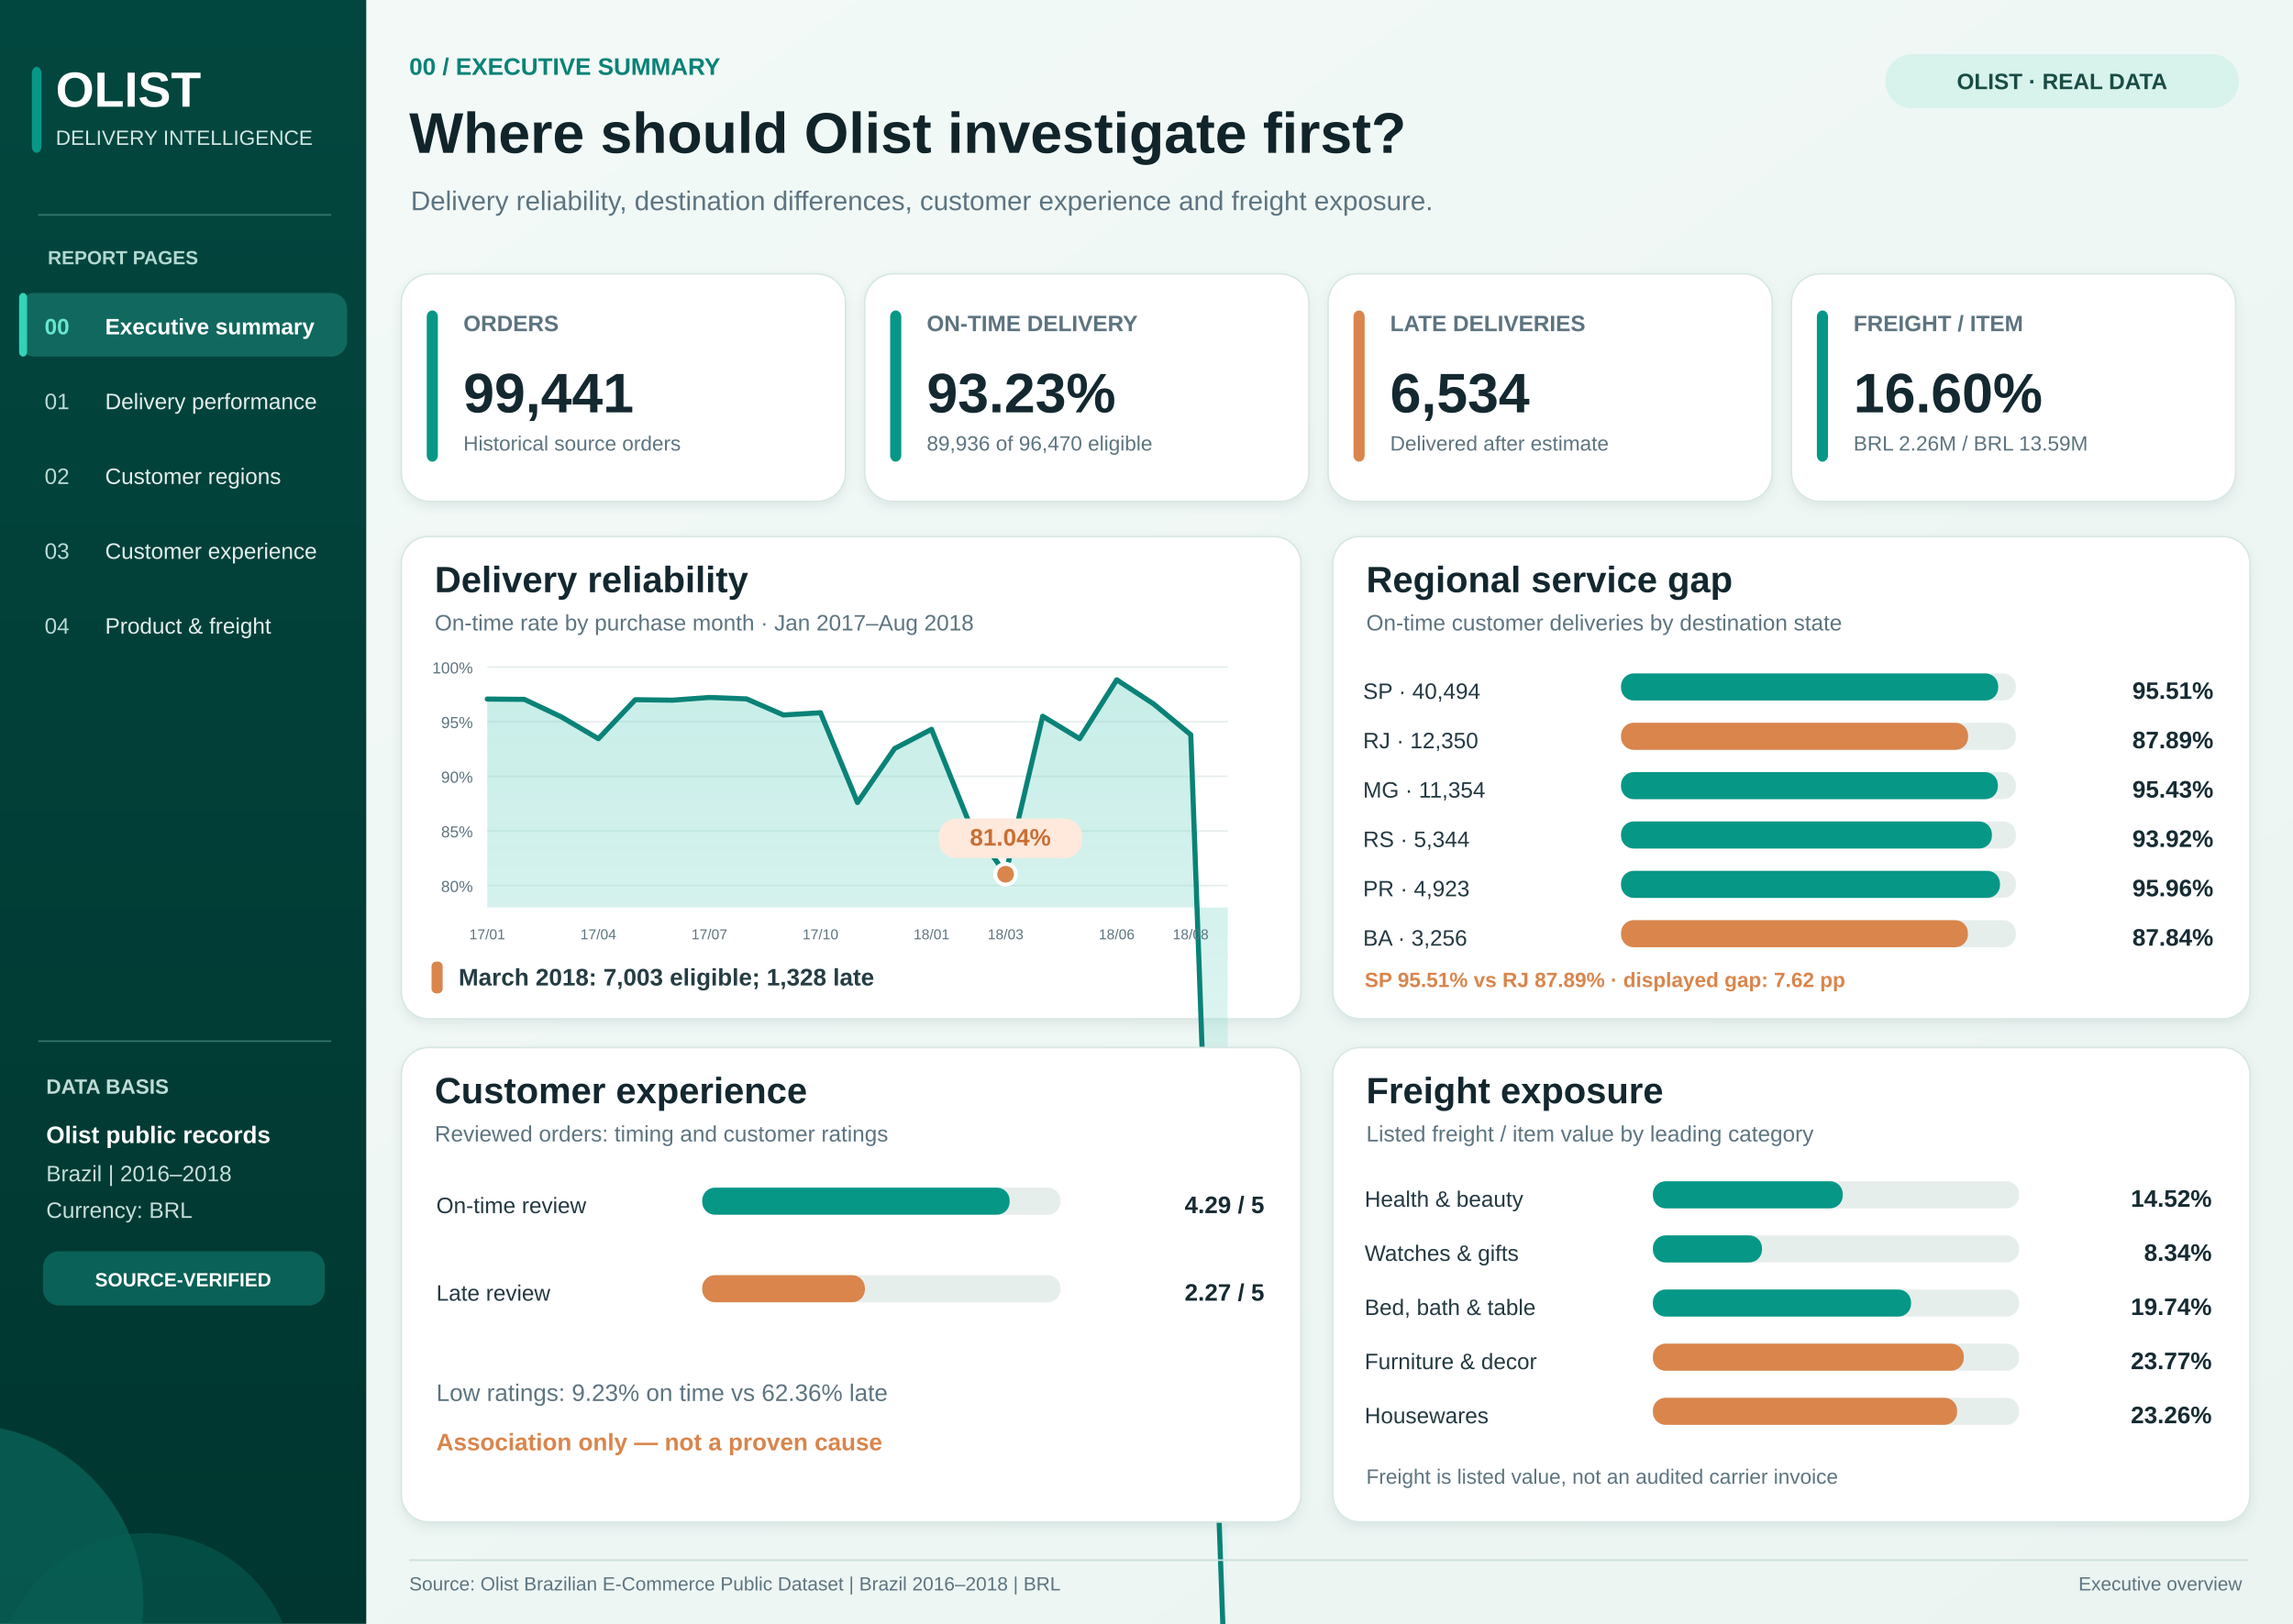
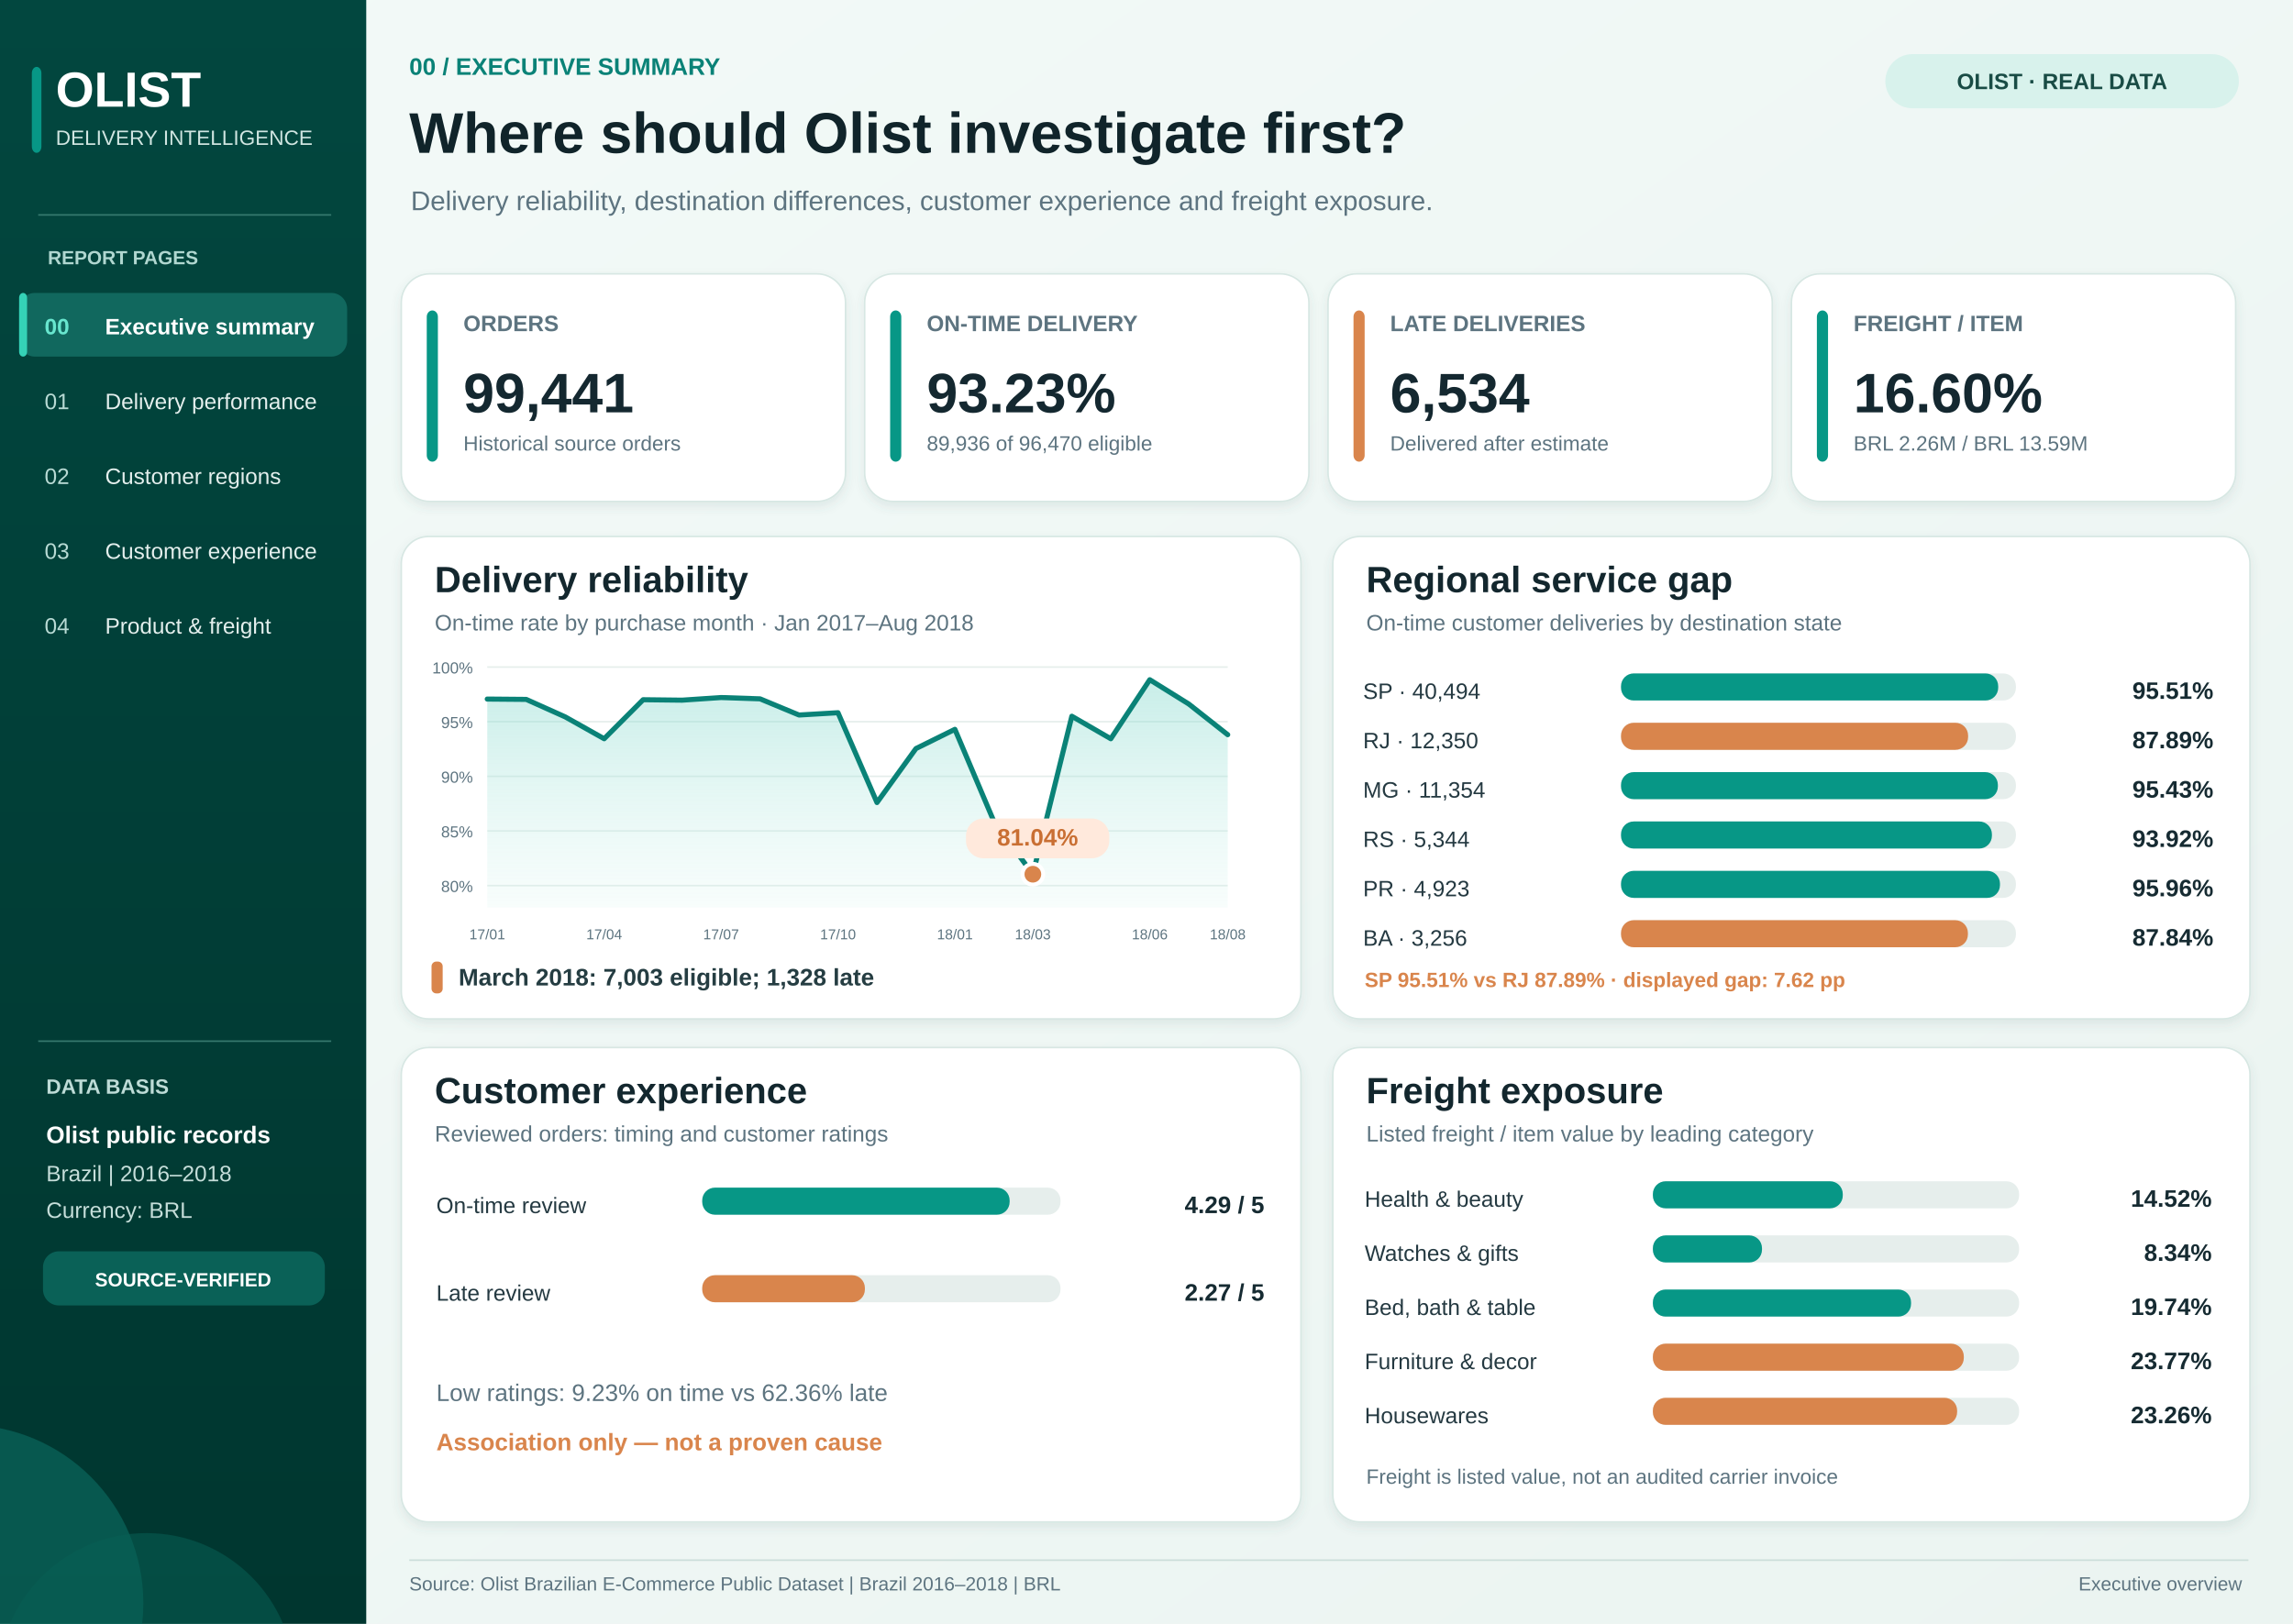
<svg xmlns="http://www.w3.org/2000/svg" width="1440" height="1020" viewBox="0 0 1440 1020" role="img" aria-label="Where should Olist investigate first? — historical Olist dashboard">
  <defs>
    <linearGradient id="bg" x1="0" y1="0" x2="1" y2="1">
      <stop offset="0%" stop-color="#F3FAF8" />
      <stop offset="100%" stop-color="#EBF4F1" />
    </linearGradient>
    <linearGradient id="side" x1="0" y1="0" x2="0" y2="1">
      <stop offset="0%" stop-color="#02473F" />
      <stop offset="100%" stop-color="#00362F" />
    </linearGradient>
    <linearGradient id="area" x1="0" y1="0" x2="0" y2="1">
      <stop offset="0%" stop-color="#7BD5C8" stop-opacity=".42" />
      <stop offset="100%" stop-color="#D5F4EE" stop-opacity=".18" />
    </linearGradient>
    <filter id="shadow" x="-6%" y="-7%" width="114%" height="121%">
      <feDropShadow dx="0" dy="3" stdDeviation="3" flood-color="#4B756D" flood-opacity=".11" />
    </filter>
+     <clipPath id="monthlyPlotClip">
+       <rect x="303" y="416" width="471" height="157" />
+     </clipPath>
  </defs>
  <g font-family="Arial,Helvetica,sans-serif">
    <rect x="0" y="0" width="1440" height="1020" rx="0" fill="url(#bg)" />
    <rect x="0" y="0" width="230" height="1020" rx="0" fill="url(#side)" />
    <circle cx="-22" cy="1007" r="112" fill="#0C7267" opacity=".55" />
    <circle cx="92" cy="1056" r="93" fill="#075E53" opacity=".55" />
    <rect x="20" y="42" width="6" height="54" rx="4" fill="#079786" />
    <text x="35" y="67" font-size="31" fill="#FFFFFF" font-weight="700" text-anchor="start">OLIST</text>
    <text x="35" y="91" font-size="13" fill="#D0E5E1" font-weight="400" text-anchor="start">DELIVERY INTELLIGENCE</text>
    <line x1="24" y1="135" x2="208" y2="135" stroke="#35796E" stroke-width="1" />
    <text x="30" y="166" font-size="12" fill="#B0D7D0" font-weight="700" text-anchor="start">REPORT PAGES</text>
    <rect x="12" y="184" width="206" height="40" rx="10" fill="#11685E" />
    <rect x="12" y="184" width="5" height="40" rx="3" fill="#35D2B7" />
    <text x="28" y="210" font-size="14" fill="#68E6CE" font-weight="700" text-anchor="start">00</text>
    <text x="66" y="210" font-size="14" fill="#FFFFFF" font-weight="700" text-anchor="start">Executive summary</text>
    <text x="28" y="257" font-size="14" fill="#B8DAD4" font-weight="400" text-anchor="start">01</text>
    <text x="66" y="257" font-size="14" fill="#E4EFED" font-weight="400" text-anchor="start">Delivery performance</text>
    <text x="28" y="304" font-size="14" fill="#B8DAD4" font-weight="400" text-anchor="start">02</text>
    <text x="66" y="304" font-size="14" fill="#E4EFED" font-weight="400" text-anchor="start">Customer regions</text>
    <text x="28" y="351" font-size="14" fill="#B8DAD4" font-weight="400" text-anchor="start">03</text>
    <text x="66" y="351" font-size="14" fill="#E4EFED" font-weight="400" text-anchor="start">Customer experience</text>
    <text x="28" y="398" font-size="14" fill="#B8DAD4" font-weight="400" text-anchor="start">04</text>
    <text x="66" y="398" font-size="14" fill="#E4EFED" font-weight="400" text-anchor="start">Product &amp; freight</text>
    <line x1="24" y1="654" x2="208" y2="654" stroke="#36776D" stroke-width="1" />
    <text x="29" y="687" font-size="13" fill="#BEDCD7" font-weight="700" text-anchor="start">DATA BASIS</text>
    <text x="29" y="718" font-size="15" fill="#FFFFFF" font-weight="600" text-anchor="start">Olist public records</text>
    <text x="29" y="742" font-size="14" fill="#C6DEDA" font-weight="400" text-anchor="start">Brazil | 2016–2018</text>
    <text x="29" y="765" font-size="14" fill="#C6DEDA" font-weight="400" text-anchor="start">Currency: BRL</text>
    <rect x="27" y="786" width="177" height="34" rx="10" fill="#0A6157" />
    <text x="115" y="808" font-size="12" fill="#FFFFFF" font-weight="700" text-anchor="middle">SOURCE-VERIFIED</text>
    <text x="257" y="47" font-size="15" fill="#0A8277" font-weight="700" text-anchor="start">00 / EXECUTIVE SUMMARY</text>
    <text x="257" y="96" font-size="36" fill="#10242A" font-weight="700" text-anchor="start">Where should Olist investigate first?</text>
    <text x="258" y="132" font-size="17" fill="#5D7480" font-weight="400" text-anchor="start">Delivery reliability, destination differences, customer experience and freight exposure.</text>
    <rect x="1184" y="34" width="222" height="34" rx="17" fill="#D8F2EC" />
    <text x="1295" y="56" font-size="14" fill="#194C45" font-weight="700" text-anchor="middle">OLIST · REAL DATA</text>
    <rect x="252" y="172" width="279" height="143" rx="18" fill="#FFFFFF" stroke="#D7E7E3" filter="url(#shadow)" />
    <rect x="268" y="195" width="7" height="95" rx="4" fill="#079786" />
    <text x="291" y="208" font-size="14" fill="#5D7480" font-weight="700" text-anchor="start">ORDERS</text>
    <text x="291" y="259" font-size="35" fill="#142830" font-weight="700" text-anchor="start">99,441</text>
    <text x="291" y="283" font-size="13" fill="#5D7480" font-weight="400" text-anchor="start">Historical source orders</text>
    <rect x="543" y="172" width="279" height="143" rx="18" fill="#FFFFFF" stroke="#D7E7E3" filter="url(#shadow)" />
    <rect x="559" y="195" width="7" height="95" rx="4" fill="#079786" />
    <text x="582" y="208" font-size="14" fill="#5D7480" font-weight="700" text-anchor="start">ON-TIME DELIVERY</text>
    <text x="582" y="259" font-size="35" fill="#142830" font-weight="700" text-anchor="start">93.23%</text>
    <text x="582" y="283" font-size="13" fill="#5D7480" font-weight="400" text-anchor="start">89,936 of 96,470 eligible</text>
    <rect x="834" y="172" width="279" height="143" rx="18" fill="#FFFFFF" stroke="#D7E7E3" filter="url(#shadow)" />
    <rect x="850" y="195" width="7" height="95" rx="4" fill="#D9854C" />
    <text x="873" y="208" font-size="14" fill="#5D7480" font-weight="700" text-anchor="start">LATE DELIVERIES</text>
    <text x="873" y="259" font-size="35" fill="#142830" font-weight="700" text-anchor="start">6,534</text>
    <text x="873" y="283" font-size="13" fill="#5D7480" font-weight="400" text-anchor="start">Delivered after estimate</text>
    <rect x="1125" y="172" width="279" height="143" rx="18" fill="#FFFFFF" stroke="#D7E7E3" filter="url(#shadow)" />
    <rect x="1141" y="195" width="7" height="95" rx="4" fill="#079786" />
    <text x="1164" y="208" font-size="14" fill="#5D7480" font-weight="700" text-anchor="start">FREIGHT / ITEM</text>
    <text x="1164" y="259" font-size="35" fill="#142830" font-weight="700" text-anchor="start">16.60%</text>
    <text x="1164" y="283" font-size="13" fill="#5D7480" font-weight="400" text-anchor="start">BRL 2.26M / BRL 13.59M</text>
    <rect x="252" y="337" width="565" height="303" rx="17" fill="#FFFFFF" stroke="#D7E7E3" filter="url(#shadow)" />
    <text x="273" y="372" font-size="23" fill="#13272E" font-weight="700" text-anchor="start">Delivery reliability</text>
    <text x="273" y="396" font-size="14" fill="#5D7480" font-weight="400" text-anchor="start">On-time rate by purchase month · Jan 2017–Aug 2018</text>
    <line x1="306" y1="556.273" x2="771" y2="556.273" stroke="#E5EEEB" stroke-width="1" />
    <text x="297" y="560.273" font-size="10" fill="#5D7480" font-weight="400" text-anchor="end">80%</text>
    <line x1="306" y1="521.955" x2="771" y2="521.955" stroke="#E5EEEB" stroke-width="1" />
    <text x="297" y="525.955" font-size="10" fill="#5D7480" font-weight="400" text-anchor="end">85%</text>
    <line x1="306" y1="487.636" x2="771" y2="487.636" stroke="#E5EEEB" stroke-width="1" />
    <text x="297" y="491.636" font-size="10" fill="#5D7480" font-weight="400" text-anchor="end">90%</text>
    <line x1="306" y1="453.318" x2="771" y2="453.318" stroke="#E5EEEB" stroke-width="1" />
    <text x="297" y="457.318" font-size="10" fill="#5D7480" font-weight="400" text-anchor="end">95%</text>
    <line x1="306" y1="419" x2="771" y2="419" stroke="#E5EEEB" stroke-width="1" />
    <text x="297" y="423" font-size="10" fill="#5D7480" font-weight="400" text-anchor="end">100%</text>
-     <polygon points="306,570 306.0,439.1 329.3,439.3 352.5,450.3 375.8,464.0 399.0,439.5 422.3,439.8 445.5,438.1 468.8,439.0 492.0,449.1 515.3,447.7 538.5,504.1 561.8,470.2 585.0,458.1 608.3,516.0 631.5,549.1 654.8,449.9 678.0,464.0 701.3,427.0 724.5,442.2 747.8,461.5 771.0,1105.4 771,570" fill="url(#area)" />
-     <polyline points="306.0,439.1 329.3,439.3 352.5,450.3 375.8,464.0 399.0,439.5 422.3,439.8 445.5,438.1 468.8,439.0 492.0,449.1 515.3,447.7 538.5,504.1 561.8,470.2 585.0,458.1 608.3,516.0 631.5,549.1 654.8,449.9 678.0,464.0 701.3,427.0 724.5,442.2 747.8,461.5 771.0,1105.4" fill="none" stroke="#0A8277" stroke-width="3.2" stroke-linecap="round" stroke-linejoin="round" />
+     <polygon points="306,570 306,439.11 330.47,439.32 354.95,450.3 379.42,464.03 403.89,439.52 428.37,439.8 452.84,438.15 477.32,438.97 501.79,449.13 526.26,447.69 550.74,504.11 575.21,470.2 599.68,458.12 624.16,515.98 648.63,549.13 673.11,449.89 697.58,464.03 722.05,426.96 746.53,442.2 771,461.49 771,570" fill="url(#area)" clip-path="url(#monthlyPlotClip)" />
+     <polyline points="306,439.11 330.47,439.32 354.95,450.3 379.42,464.03 403.89,439.52 428.37,439.8 452.84,438.15 477.32,438.97 501.79,449.13 526.26,447.69 550.74,504.11 575.21,470.2 599.68,458.12 624.16,515.98 648.63,549.13 673.11,449.89 697.58,464.03 722.05,426.96 746.53,442.2 771,461.49" fill="none" stroke="#0A8277" stroke-width="3.2" stroke-linecap="round" stroke-linejoin="round" clip-path="url(#monthlyPlotClip)" />
    <text x="306" y="590" font-size="9" fill="#5D7480" font-weight="400" text-anchor="middle">17/01</text>
-     <text x="375.75" y="590" font-size="9" fill="#5D7480" font-weight="400" text-anchor="middle">17/04</text>
-     <text x="445.5" y="590" font-size="9" fill="#5D7480" font-weight="400" text-anchor="middle">17/07</text>
-     <text x="515.25" y="590" font-size="9" fill="#5D7480" font-weight="400" text-anchor="middle">17/10</text>
-     <text x="585" y="590" font-size="9" fill="#5D7480" font-weight="400" text-anchor="middle">18/01</text>
-     <text x="631.5" y="590" font-size="9" fill="#5D7480" font-weight="400" text-anchor="middle">18/03</text>
-     <text x="701.25" y="590" font-size="9" fill="#5D7480" font-weight="400" text-anchor="middle">18/06</text>
-     <text x="747.75" y="590" font-size="9" fill="#5D7480" font-weight="400" text-anchor="middle">18/08</text>
-     <circle cx="631.5" cy="549.135" r="6.5" fill="#D9854C" stroke="#FFFFFF" stroke-width="2.5" />
-     <rect x="589.5" y="514.135" width="90" height="25" rx="11" fill="#FFE9DC" />
-     <text x="634.5" y="531.135" font-size="15" fill="#C96F33" font-weight="700" text-anchor="middle">81.04%</text>
+     <text x="379.42" y="590" font-size="9" fill="#5D7480" font-weight="400" text-anchor="middle">17/04</text>
+     <text x="452.84" y="590" font-size="9" fill="#5D7480" font-weight="400" text-anchor="middle">17/07</text>
+     <text x="526.26" y="590" font-size="9" fill="#5D7480" font-weight="400" text-anchor="middle">17/10</text>
+     <text x="599.68" y="590" font-size="9" fill="#5D7480" font-weight="400" text-anchor="middle">18/01</text>
+     <text x="648.63" y="590" font-size="9" fill="#5D7480" font-weight="400" text-anchor="middle">18/03</text>
+     <text x="722.05" y="590" font-size="9" fill="#5D7480" font-weight="400" text-anchor="middle">18/06</text>
+     <text x="771" y="590" font-size="9" fill="#5D7480" font-weight="400" text-anchor="middle">18/08</text>
+     <circle cx="648.63" cy="549.13" r="6.5" fill="#D9854C" stroke="#FFFFFF" stroke-width="2.5" />
+     <rect x="606.63" y="514.13" width="90" height="25" rx="11" fill="#FFE9DC" />
+     <text x="651.63" y="531.13" font-size="15" fill="#C96F33" font-weight="700" text-anchor="middle">81.04%</text>
    <rect x="271" y="604" width="7" height="20" rx="3" fill="#D9854C" />
    <text x="288" y="619" font-size="15" fill="#253D42" font-weight="700" text-anchor="start">March 2018: 7,003 eligible; 1,328 late</text>
    <rect x="837" y="337" width="576" height="303" rx="17" fill="#FFFFFF" stroke="#D7E7E3" filter="url(#shadow)" />
    <text x="858" y="372" font-size="23" fill="#13272E" font-weight="700" text-anchor="start">Regional service gap</text>
    <text x="858" y="396" font-size="14" fill="#5D7480" font-weight="400" text-anchor="start">On-time customer deliveries by destination state</text>
    <text x="856" y="439" font-size="14" fill="#243941" font-weight="500" text-anchor="start">SP · 40,494</text>
    <rect x="1018" y="423" width="248" height="17" rx="8" fill="#E6EEEC" />
    <rect x="1018" y="423" width="236.865" height="17" rx="8" fill="#079786" />
    <text x="1390" y="439" font-size="15" fill="#162B32" font-weight="700" text-anchor="end">95.51%</text>
    <text x="856" y="470" font-size="14" fill="#243941" font-weight="500" text-anchor="start">RJ · 12,350</text>
    <rect x="1018" y="454" width="248" height="17" rx="8" fill="#E6EEEC" />
    <rect x="1018" y="454" width="217.967" height="17" rx="8" fill="#D9854C" />
    <text x="1390" y="470" font-size="15" fill="#162B32" font-weight="700" text-anchor="end">87.89%</text>
    <text x="856" y="501" font-size="14" fill="#243941" font-weight="500" text-anchor="start">MG · 11,354</text>
    <rect x="1018" y="485" width="248" height="17" rx="8" fill="#E6EEEC" />
    <rect x="1018" y="485" width="236.666" height="17" rx="8" fill="#079786" />
    <text x="1390" y="501" font-size="15" fill="#162B32" font-weight="700" text-anchor="end">95.43%</text>
    <text x="856" y="532" font-size="14" fill="#243941" font-weight="500" text-anchor="start">RS · 5,344</text>
    <rect x="1018" y="516" width="248" height="17" rx="8" fill="#E6EEEC" />
    <rect x="1018" y="516" width="232.922" height="17" rx="8" fill="#079786" />
    <text x="1390" y="532" font-size="15" fill="#162B32" font-weight="700" text-anchor="end">93.92%</text>
    <text x="856" y="563" font-size="14" fill="#243941" font-weight="500" text-anchor="start">PR · 4,923</text>
    <rect x="1018" y="547" width="248" height="17" rx="8" fill="#E6EEEC" />
    <rect x="1018" y="547" width="237.981" height="17" rx="8" fill="#079786" />
    <text x="1390" y="563" font-size="15" fill="#162B32" font-weight="700" text-anchor="end">95.96%</text>
    <text x="856" y="594" font-size="14" fill="#243941" font-weight="500" text-anchor="start">BA · 3,256</text>
    <rect x="1018" y="578" width="248" height="17" rx="8" fill="#E6EEEC" />
    <rect x="1018" y="578" width="217.843" height="17" rx="8" fill="#D9854C" />
    <text x="1390" y="594" font-size="15" fill="#162B32" font-weight="700" text-anchor="end">87.84%</text>
    <text x="857" y="620" font-size="13" fill="#D9854C" font-weight="700" text-anchor="start">SP 95.51% vs RJ 87.89% · displayed gap: 7.62 pp</text>
    <rect x="252" y="658" width="565" height="298" rx="17" fill="#FFFFFF" stroke="#D7E7E3" filter="url(#shadow)" />
    <text x="273" y="693" font-size="23" fill="#13272E" font-weight="700" text-anchor="start">Customer experience</text>
    <text x="273" y="717" font-size="14" fill="#5D7480" font-weight="400" text-anchor="start">Reviewed orders: timing and customer ratings</text>
    <text x="274" y="762" font-size="14" fill="#243941" font-weight="500" text-anchor="start">On-time review</text>
    <rect x="441" y="746" width="225" height="17" rx="8" fill="#E6EEEC" />
    <rect x="441" y="746" width="193.05" height="17" rx="8" fill="#079786" />
    <text x="794" y="762" font-size="15" fill="#162B32" font-weight="700" text-anchor="end">4.29 / 5</text>
    <text x="274" y="817" font-size="14" fill="#243941" font-weight="500" text-anchor="start">Late review</text>
    <rect x="441" y="801" width="225" height="17" rx="8" fill="#E6EEEC" />
    <rect x="441" y="801" width="102.15" height="17" rx="8" fill="#D9854C" />
    <text x="794" y="817" font-size="15" fill="#162B32" font-weight="700" text-anchor="end">2.27 / 5</text>
    <text x="274" y="880" font-size="15" fill="#5D7480" font-weight="400" text-anchor="start">Low ratings: 9.23% on time vs 62.36% late</text>
    <text x="274" y="911" font-size="15" fill="#D9854C" font-weight="700" text-anchor="start">Association only — not a proven cause</text>
    <rect x="837" y="658" width="576" height="298" rx="17" fill="#FFFFFF" stroke="#D7E7E3" filter="url(#shadow)" />
    <text x="858" y="693" font-size="23" fill="#13272E" font-weight="700" text-anchor="start">Freight exposure</text>
    <text x="858" y="717" font-size="14" fill="#5D7480" font-weight="400" text-anchor="start">Listed freight / item value by leading category</text>
    <text x="857" y="758" font-size="14" fill="#243941" font-weight="500" text-anchor="start">Health &amp; beauty</text>
    <rect x="1038" y="742" width="230" height="17" rx="8" fill="#E6EEEC" />
    <rect x="1038" y="742" width="119.263" height="17" rx="8" fill="#079786" />
    <text x="1389" y="758" font-size="15" fill="#162B32" font-weight="700" text-anchor="end">14.52%</text>
    <text x="857" y="792" font-size="14" fill="#243941" font-weight="500" text-anchor="start">Watches &amp; gifts</text>
    <rect x="1038" y="776" width="230" height="17" rx="8" fill="#E6EEEC" />
    <rect x="1038" y="776" width="68.533" height="17" rx="8" fill="#079786" />
    <text x="1389" y="792" font-size="15" fill="#162B32" font-weight="700" text-anchor="end">8.34%</text>
    <text x="857" y="826" font-size="14" fill="#243941" font-weight="500" text-anchor="start">Bed, bath &amp; table</text>
    <rect x="1038" y="810" width="230" height="17" rx="8" fill="#E6EEEC" />
    <rect x="1038" y="810" width="162.143" height="17" rx="8" fill="#079786" />
    <text x="1389" y="826" font-size="15" fill="#162B32" font-weight="700" text-anchor="end">19.74%</text>
    <text x="857" y="860" font-size="14" fill="#243941" font-weight="500" text-anchor="start">Furniture &amp; decor</text>
    <rect x="1038" y="844" width="230" height="17" rx="8" fill="#E6EEEC" />
    <rect x="1038" y="844" width="195.275" height="17" rx="8" fill="#D9854C" />
    <text x="1389" y="860" font-size="15" fill="#162B32" font-weight="700" text-anchor="end">23.77%</text>
    <text x="857" y="894" font-size="14" fill="#243941" font-weight="500" text-anchor="start">Housewares</text>
    <rect x="1038" y="878" width="230" height="17" rx="8" fill="#E6EEEC" />
    <rect x="1038" y="878" width="191.076" height="17" rx="8" fill="#D9854C" />
    <text x="1389" y="894" font-size="15" fill="#162B32" font-weight="700" text-anchor="end">23.26%</text>
    <text x="858" y="932" font-size="13" fill="#5D7480" font-weight="400" text-anchor="start">Freight is listed value, not an audited carrier invoice</text>
    <line x1="257" y1="980" x2="1412" y2="980" stroke="#CBDEDA" stroke-width="1" />
    <text x="257" y="999" font-size="12" fill="#5D7480" font-weight="400" text-anchor="start">Source: Olist Brazilian E-Commerce Public Dataset | Brazil 2016–2018 | BRL</text>
    <text x="1408" y="999" font-size="12" fill="#5D7480" font-weight="400" text-anchor="end">Executive overview</text>
  </g>
</svg>
